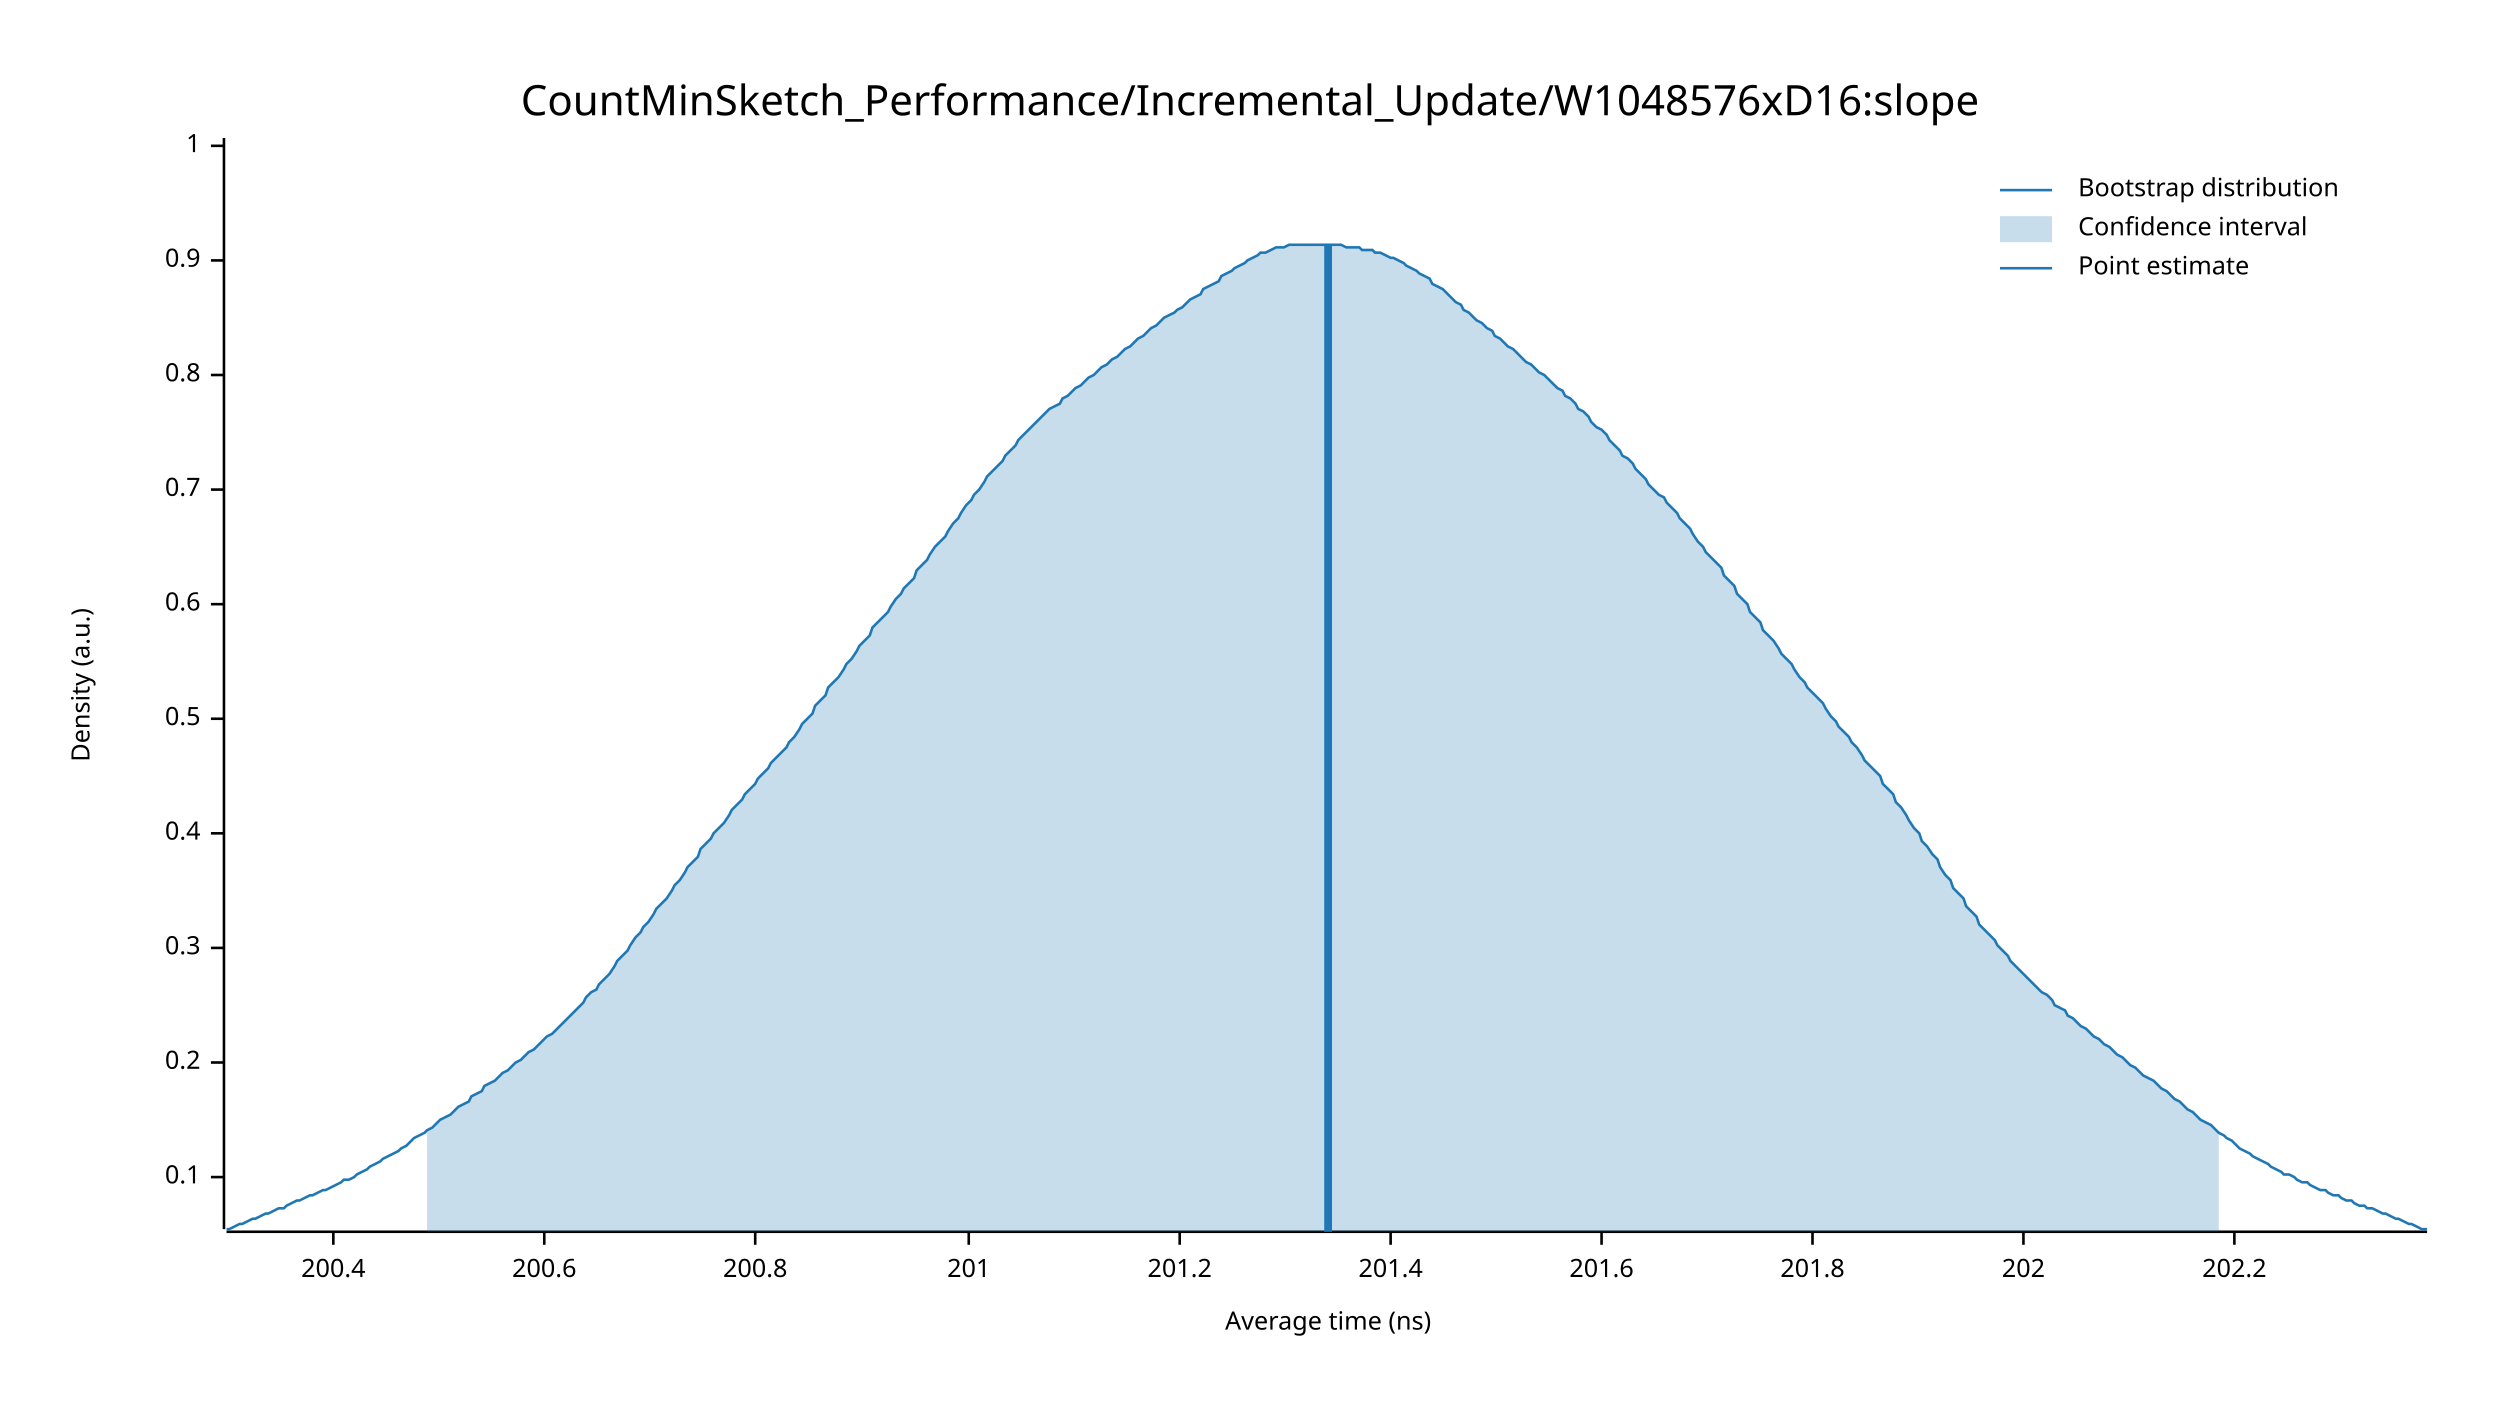
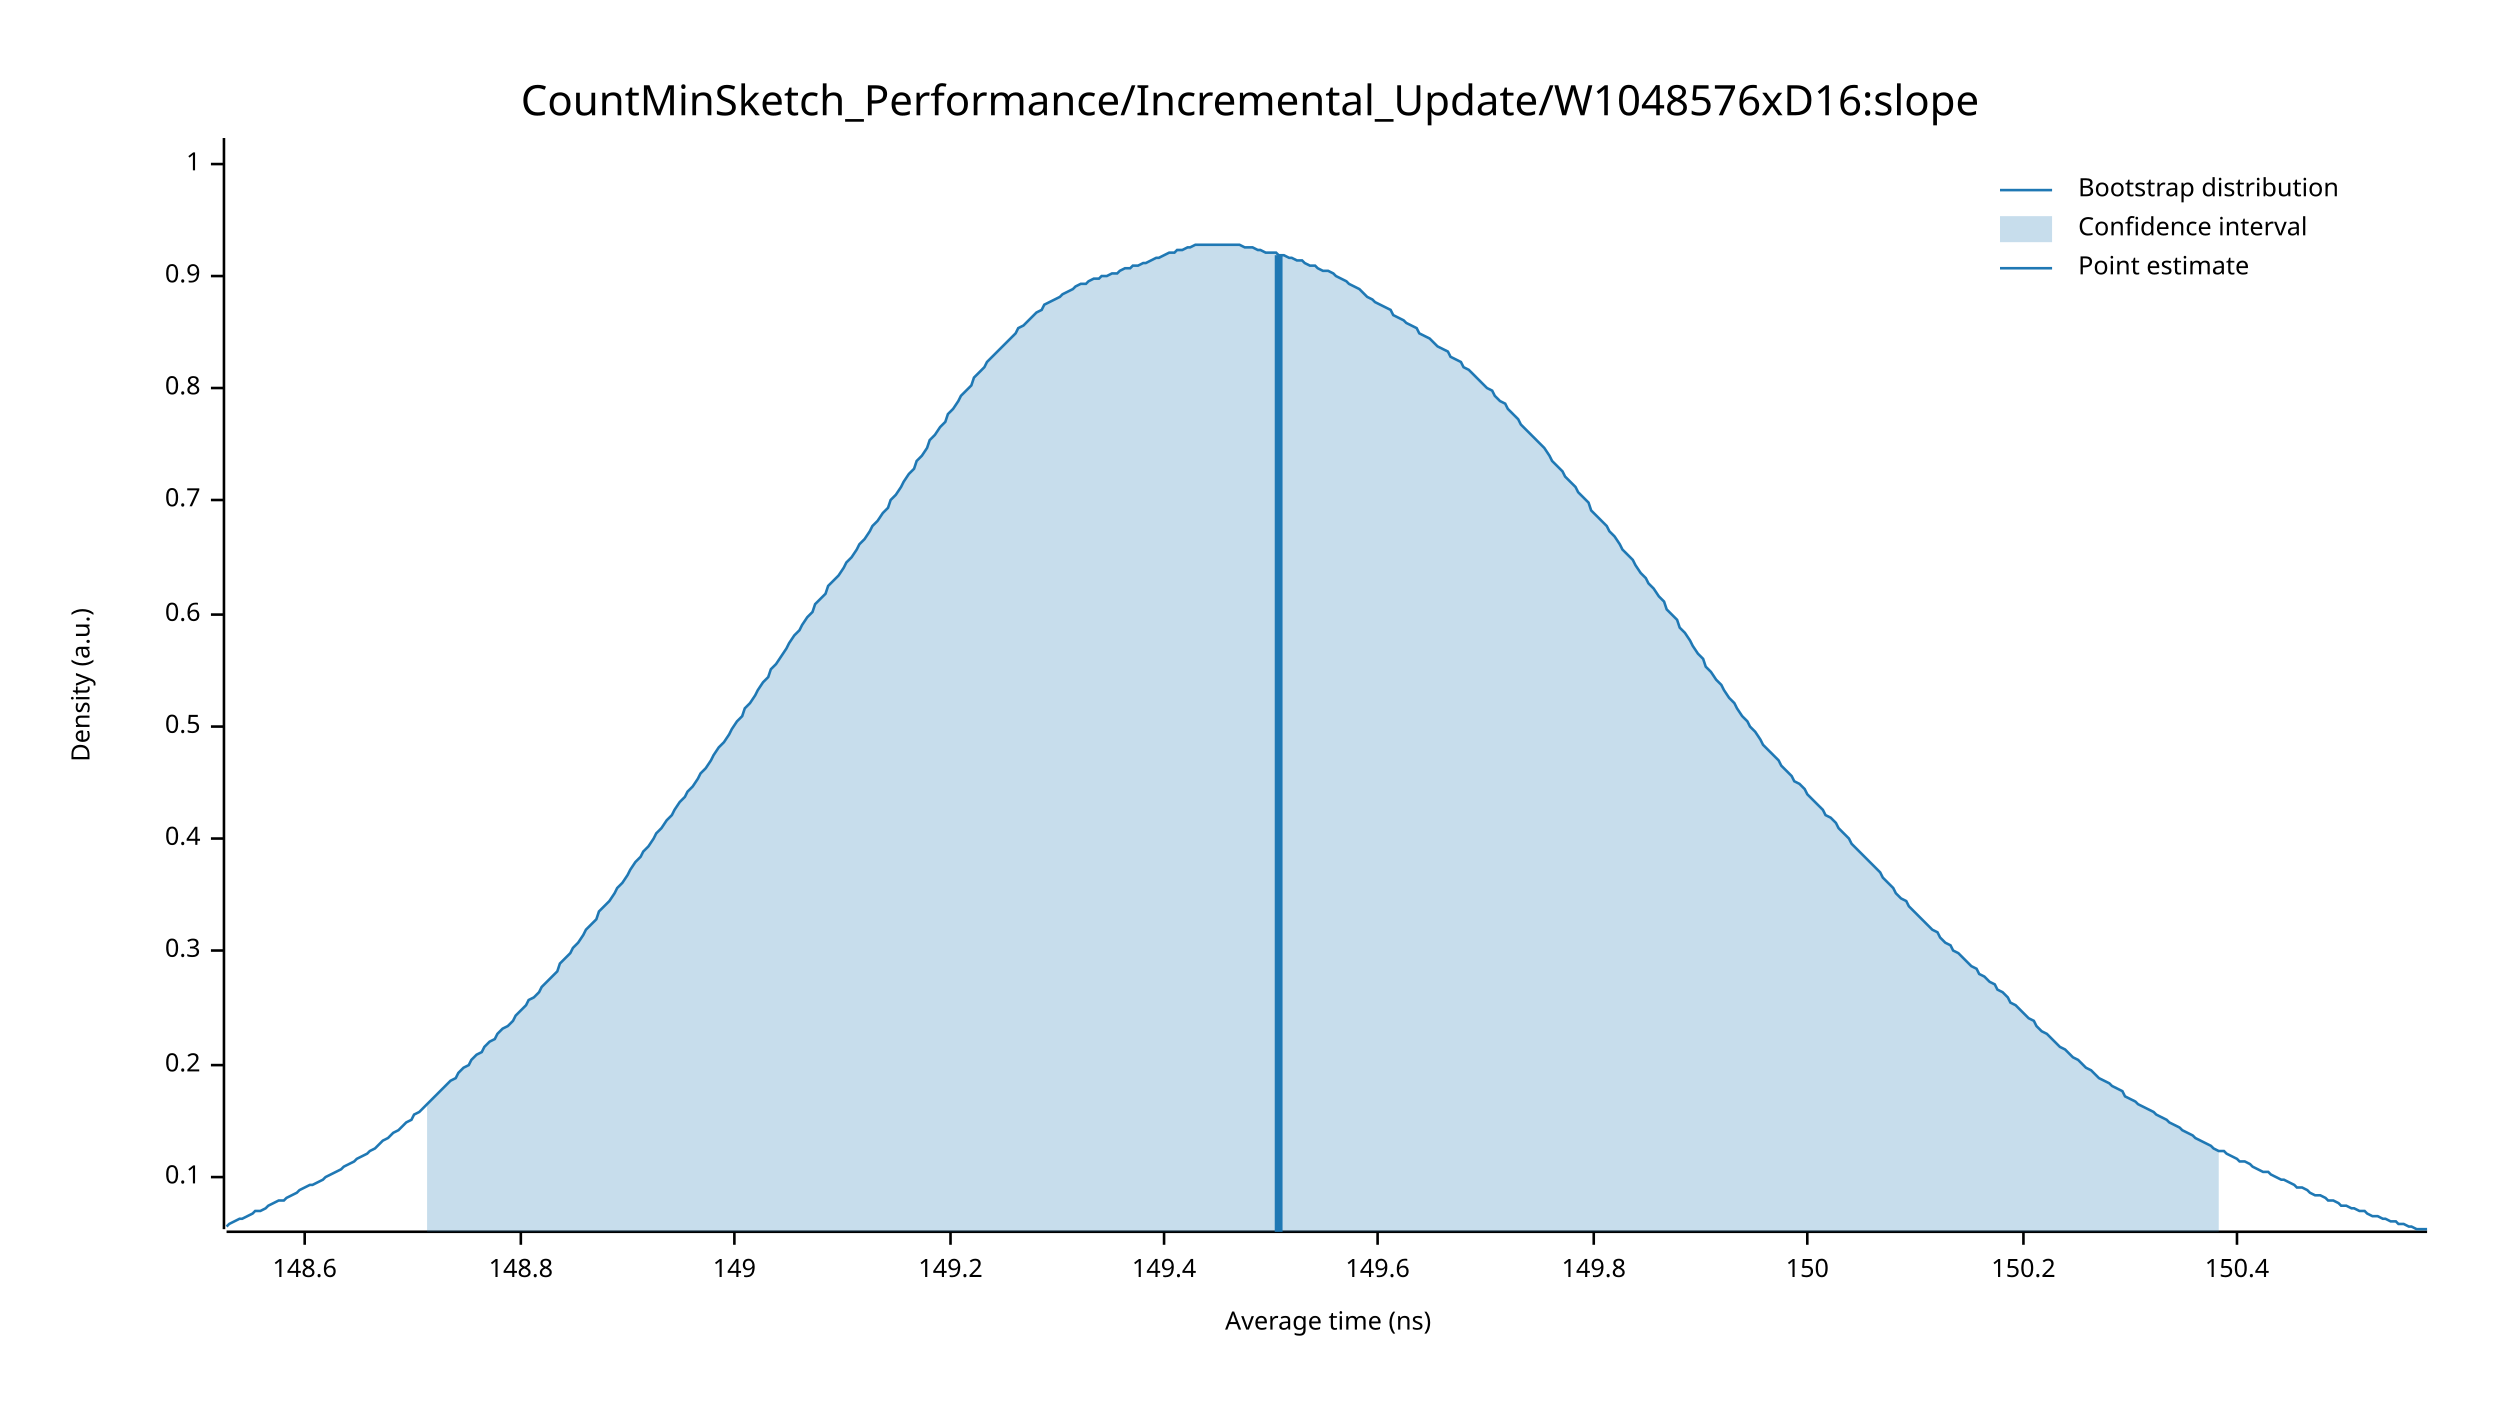
<svg xmlns="http://www.w3.org/2000/svg" width="960" height="540" viewBox="0 0 960 540">
  <text x="480" y="32" dy="0.76em" text-anchor="middle" font-family="sans-serif" font-size="16.129" opacity="1" fill="#000000">
CountMinSketch_Performance/Incremental_Update/W1048576xD16:slope
</text>
  <text x="27" y="263" dy="0.76em" text-anchor="middle" font-family="sans-serif" font-size="9.677" opacity="1" fill="#000000" transform="rotate(270, 27, 263)">
Density (a.u.)
</text>
  <text x="510" y="513" dy="-0.5ex" text-anchor="middle" font-family="sans-serif" font-size="9.677" opacity="1" fill="#000000">
Average time (ns)
</text>
  <polyline fill="none" opacity="1" stroke="#000000" stroke-width="1" points="86,53 86,472 " />
  <text x="77" y="452" dy="0.5ex" text-anchor="end" font-family="sans-serif" font-size="9.677" opacity="1" fill="#000000">
0.1
</text>
  <polyline fill="none" opacity="1" stroke="#000000" stroke-width="1" points="81,452 86,452 " />
-   <text x="77" y="408" dy="0.5ex" text-anchor="end" font-family="sans-serif" font-size="9.677" opacity="1" fill="#000000">
+   <text x="77" y="409" dy="0.5ex" text-anchor="end" font-family="sans-serif" font-size="9.677" opacity="1" fill="#000000">
0.2
</text>
-   <polyline fill="none" opacity="1" stroke="#000000" stroke-width="1" points="81,408 86,408 " />
-   <text x="77" y="364" dy="0.5ex" text-anchor="end" font-family="sans-serif" font-size="9.677" opacity="1" fill="#000000">
+   <polyline fill="none" opacity="1" stroke="#000000" stroke-width="1" points="81,409 86,409 " />
+   <text x="77" y="365" dy="0.5ex" text-anchor="end" font-family="sans-serif" font-size="9.677" opacity="1" fill="#000000">
0.3
</text>
-   <polyline fill="none" opacity="1" stroke="#000000" stroke-width="1" points="81,364 86,364 " />
-   <text x="77" y="320" dy="0.5ex" text-anchor="end" font-family="sans-serif" font-size="9.677" opacity="1" fill="#000000">
+   <polyline fill="none" opacity="1" stroke="#000000" stroke-width="1" points="81,365 86,365 " />
+   <text x="77" y="322" dy="0.5ex" text-anchor="end" font-family="sans-serif" font-size="9.677" opacity="1" fill="#000000">
0.4
</text>
-   <polyline fill="none" opacity="1" stroke="#000000" stroke-width="1" points="81,320 86,320 " />
-   <text x="77" y="276" dy="0.5ex" text-anchor="end" font-family="sans-serif" font-size="9.677" opacity="1" fill="#000000">
+   <polyline fill="none" opacity="1" stroke="#000000" stroke-width="1" points="81,322 86,322 " />
+   <text x="77" y="279" dy="0.5ex" text-anchor="end" font-family="sans-serif" font-size="9.677" opacity="1" fill="#000000">
0.5
</text>
-   <polyline fill="none" opacity="1" stroke="#000000" stroke-width="1" points="81,276 86,276 " />
-   <text x="77" y="232" dy="0.5ex" text-anchor="end" font-family="sans-serif" font-size="9.677" opacity="1" fill="#000000">
+   <polyline fill="none" opacity="1" stroke="#000000" stroke-width="1" points="81,279 86,279 " />
+   <text x="77" y="236" dy="0.5ex" text-anchor="end" font-family="sans-serif" font-size="9.677" opacity="1" fill="#000000">
0.6
</text>
-   <polyline fill="none" opacity="1" stroke="#000000" stroke-width="1" points="81,232 86,232 " />
-   <text x="77" y="188" dy="0.5ex" text-anchor="end" font-family="sans-serif" font-size="9.677" opacity="1" fill="#000000">
+   <polyline fill="none" opacity="1" stroke="#000000" stroke-width="1" points="81,236 86,236 " />
+   <text x="77" y="192" dy="0.5ex" text-anchor="end" font-family="sans-serif" font-size="9.677" opacity="1" fill="#000000">
0.7
</text>
-   <polyline fill="none" opacity="1" stroke="#000000" stroke-width="1" points="81,188 86,188 " />
-   <text x="77" y="144" dy="0.5ex" text-anchor="end" font-family="sans-serif" font-size="9.677" opacity="1" fill="#000000">
+   <polyline fill="none" opacity="1" stroke="#000000" stroke-width="1" points="81,192 86,192 " />
+   <text x="77" y="149" dy="0.5ex" text-anchor="end" font-family="sans-serif" font-size="9.677" opacity="1" fill="#000000">
0.8
</text>
-   <polyline fill="none" opacity="1" stroke="#000000" stroke-width="1" points="81,144 86,144 " />
-   <text x="77" y="100" dy="0.5ex" text-anchor="end" font-family="sans-serif" font-size="9.677" opacity="1" fill="#000000">
+   <polyline fill="none" opacity="1" stroke="#000000" stroke-width="1" points="81,149 86,149 " />
+   <text x="77" y="106" dy="0.5ex" text-anchor="end" font-family="sans-serif" font-size="9.677" opacity="1" fill="#000000">
0.9
</text>
-   <polyline fill="none" opacity="1" stroke="#000000" stroke-width="1" points="81,100 86,100 " />
-   <text x="77" y="56" dy="0.5ex" text-anchor="end" font-family="sans-serif" font-size="9.677" opacity="1" fill="#000000">
+   <polyline fill="none" opacity="1" stroke="#000000" stroke-width="1" points="81,106 86,106 " />
+   <text x="77" y="63" dy="0.5ex" text-anchor="end" font-family="sans-serif" font-size="9.677" opacity="1" fill="#000000">
1
</text>
-   <polyline fill="none" opacity="1" stroke="#000000" stroke-width="1" points="81,56 86,56 " />
+   <polyline fill="none" opacity="1" stroke="#000000" stroke-width="1" points="81,63 86,63 " />
  <polyline fill="none" opacity="1" stroke="#000000" stroke-width="1" points="87,473 932,473 " />
-   <text x="128" y="483" dy="0.76em" text-anchor="middle" font-family="sans-serif" font-size="9.677" opacity="1" fill="#000000">
- 200.4
+   <text x="117" y="483" dy="0.76em" text-anchor="middle" font-family="sans-serif" font-size="9.677" opacity="1" fill="#000000">
+ 148.6
</text>
-   <polyline fill="none" opacity="1" stroke="#000000" stroke-width="1" points="128,473 128,478 " />
-   <text x="209" y="483" dy="0.76em" text-anchor="middle" font-family="sans-serif" font-size="9.677" opacity="1" fill="#000000">
- 200.6
+   <polyline fill="none" opacity="1" stroke="#000000" stroke-width="1" points="117,473 117,478 " />
+   <text x="200" y="483" dy="0.76em" text-anchor="middle" font-family="sans-serif" font-size="9.677" opacity="1" fill="#000000">
+ 148.8
</text>
-   <polyline fill="none" opacity="1" stroke="#000000" stroke-width="1" points="209,473 209,478 " />
-   <text x="290" y="483" dy="0.76em" text-anchor="middle" font-family="sans-serif" font-size="9.677" opacity="1" fill="#000000">
- 200.8
+   <polyline fill="none" opacity="1" stroke="#000000" stroke-width="1" points="200,473 200,478 " />
+   <text x="282" y="483" dy="0.76em" text-anchor="middle" font-family="sans-serif" font-size="9.677" opacity="1" fill="#000000">
+ 149
</text>
-   <polyline fill="none" opacity="1" stroke="#000000" stroke-width="1" points="290,473 290,478 " />
-   <text x="372" y="483" dy="0.76em" text-anchor="middle" font-family="sans-serif" font-size="9.677" opacity="1" fill="#000000">
- 201
+   <polyline fill="none" opacity="1" stroke="#000000" stroke-width="1" points="282,473 282,478 " />
+   <text x="365" y="483" dy="0.76em" text-anchor="middle" font-family="sans-serif" font-size="9.677" opacity="1" fill="#000000">
+ 149.2
</text>
-   <polyline fill="none" opacity="1" stroke="#000000" stroke-width="1" points="372,473 372,478 " />
-   <text x="453" y="483" dy="0.76em" text-anchor="middle" font-family="sans-serif" font-size="9.677" opacity="1" fill="#000000">
- 201.2
+   <polyline fill="none" opacity="1" stroke="#000000" stroke-width="1" points="365,473 365,478 " />
+   <text x="447" y="483" dy="0.76em" text-anchor="middle" font-family="sans-serif" font-size="9.677" opacity="1" fill="#000000">
+ 149.4
</text>
-   <polyline fill="none" opacity="1" stroke="#000000" stroke-width="1" points="453,473 453,478 " />
-   <text x="534" y="483" dy="0.76em" text-anchor="middle" font-family="sans-serif" font-size="9.677" opacity="1" fill="#000000">
- 201.4
+   <polyline fill="none" opacity="1" stroke="#000000" stroke-width="1" points="447,473 447,478 " />
+   <text x="529" y="483" dy="0.76em" text-anchor="middle" font-family="sans-serif" font-size="9.677" opacity="1" fill="#000000">
+ 149.6
</text>
-   <polyline fill="none" opacity="1" stroke="#000000" stroke-width="1" points="534,473 534,478 " />
-   <text x="615" y="483" dy="0.76em" text-anchor="middle" font-family="sans-serif" font-size="9.677" opacity="1" fill="#000000">
- 201.6
+   <polyline fill="none" opacity="1" stroke="#000000" stroke-width="1" points="529,473 529,478 " />
+   <text x="612" y="483" dy="0.76em" text-anchor="middle" font-family="sans-serif" font-size="9.677" opacity="1" fill="#000000">
+ 149.8
</text>
-   <polyline fill="none" opacity="1" stroke="#000000" stroke-width="1" points="615,473 615,478 " />
-   <text x="696" y="483" dy="0.76em" text-anchor="middle" font-family="sans-serif" font-size="9.677" opacity="1" fill="#000000">
- 201.8
+   <polyline fill="none" opacity="1" stroke="#000000" stroke-width="1" points="612,473 612,478 " />
+   <text x="694" y="483" dy="0.76em" text-anchor="middle" font-family="sans-serif" font-size="9.677" opacity="1" fill="#000000">
+ 150
</text>
-   <polyline fill="none" opacity="1" stroke="#000000" stroke-width="1" points="696,473 696,478 " />
+   <polyline fill="none" opacity="1" stroke="#000000" stroke-width="1" points="694,473 694,478 " />
  <text x="777" y="483" dy="0.76em" text-anchor="middle" font-family="sans-serif" font-size="9.677" opacity="1" fill="#000000">
- 202
+ 150.2
</text>
  <polyline fill="none" opacity="1" stroke="#000000" stroke-width="1" points="777,473 777,478 " />
-   <text x="858" y="483" dy="0.76em" text-anchor="middle" font-family="sans-serif" font-size="9.677" opacity="1" fill="#000000">
- 202.2
+   <text x="859" y="483" dy="0.76em" text-anchor="middle" font-family="sans-serif" font-size="9.677" opacity="1" fill="#000000">
+ 150.4
</text>
-   <polyline fill="none" opacity="1" stroke="#000000" stroke-width="1" points="858,473 858,478 " />
-   <polyline fill="none" opacity="1" stroke="#1F78B4" stroke-width="1" points="87,472 88,472 90,471 92,470 93,470 95,469 97,468 98,468 100,467 102,466 103,466 105,465 107,464 109,464 110,463 112,462 114,461 115,461 117,460 119,459 120,459 122,458 124,457 125,457 127,456 129,455 131,454 132,453 134,453 136,452 137,451 139,450 141,449 142,448 144,447 146,446 147,445 149,444 151,443 153,442 154,441 156,440 158,438 159,437 161,436 163,435 164,434 166,433 168,431 169,430 171,429 173,428 175,426 176,425 178,424 180,423 181,421 183,420 185,419 186,417 188,416 190,415 191,414 193,412 195,411 197,409 198,408 200,407 202,405 203,404 205,403 207,401 208,400 210,398 212,397 214,395 215,394 217,392 219,390 220,389 222,387 224,385 225,383 227,381 229,380 230,378 232,376 234,374 236,371 237,369 239,367 241,365 242,363 244,360 246,358 247,356 249,354 251,351 252,349 254,347 256,345 258,342 259,340 261,338 263,335 264,333 266,331 268,329 269,326 271,324 273,322 274,320 276,318 278,316 280,313 281,311 283,309 285,307 286,305 288,303 290,301 291,299 293,297 295,295 296,293 298,291 300,289 302,287 303,285 305,283 307,280 308,278 310,276 312,274 313,271 315,269 317,267 318,264 320,262 322,260 324,257 325,255 327,253 329,250 330,248 332,246 334,244 335,241 337,239 339,237 341,235 342,233 344,230 346,228 347,226 349,224 351,222 352,219 354,217 356,215 357,213 359,210 361,208 363,206 364,204 366,201 368,199 369,197 371,194 373,192 374,190 376,188 378,185 379,183 381,181 383,179 385,177 386,175 388,173 390,171 391,169 393,167 395,165 396,164 398,162 400,160 401,159 403,157 405,156 407,155 408,153 410,152 412,150 413,149 415,148 417,146 418,145 420,144 422,142 423,141 425,140 427,138 429,137 430,136 432,134 434,133 435,132 437,130 439,129 440,128 442,126 444,125 445,124 447,122 449,121 451,120 452,119 454,118 456,116 457,115 459,114 461,113 462,111 464,110 466,109 468,108 469,106 471,105 473,104 474,103 476,102 478,101 479,100 481,99 483,98 484,97 486,97 488,96 490,95 491,95 493,95 495,94 496,94 498,94 500,94 501,94 503,94 505,94 506,94 508,94 510,94 512,94 513,94 515,94 517,95 518,95 520,95 522,95 523,96 525,96 527,96 528,97 530,97 532,98 534,99 535,99 537,100 539,101 540,102 542,103 544,104 545,105 547,106 549,107 550,109 552,110 554,111 556,113 557,114 559,116 561,117 562,119 564,120 566,122 567,123 569,124 571,126 573,127 574,129 576,130 578,132 579,133 581,134 583,136 584,137 586,139 588,140 589,141 591,143 593,144 595,146 596,147 598,149 600,150 601,152 603,153 605,155 606,157 608,158 610,160 611,162 613,164 615,165 617,167 618,169 620,171 622,173 623,175 625,176 627,178 628,180 630,182 632,184 633,186 635,188 637,190 639,191 640,193 642,195 644,197 645,199 647,201 649,203 650,205 652,208 654,210 655,212 657,214 659,216 661,218 662,221 664,223 666,225 667,228 669,230 671,232 672,235 674,237 676,239 677,242 679,244 681,246 683,249 684,251 686,253 688,255 689,257 691,260 693,262 694,264 696,266 698,268 700,270 701,272 703,275 705,277 706,279 708,281 710,283 711,285 713,287 715,290 716,292 718,294 720,296 722,298 723,301 725,303 727,305 728,308 730,310 732,313 733,315 735,318 737,320 738,323 740,325 742,328 744,330 745,333 747,336 749,338 750,341 752,343 754,345 755,348 757,350 759,352 760,355 762,357 764,359 766,361 767,363 769,365 771,367 772,369 774,371 776,373 777,374 779,376 781,378 782,379 784,381 786,382 788,384 789,386 791,387 793,388 794,390 796,391 798,393 799,394 801,395 803,397 804,398 806,399 808,401 810,402 811,403 813,405 815,406 816,407 818,409 820,410 821,411 823,413 825,414 827,415 828,416 830,418 832,419 833,420 835,422 837,423 838,424 840,426 842,427 843,428 845,430 847,431 849,432 850,433 852,435 854,436 855,437 857,438 859,440 860,441 862,442 864,443 865,444 867,445 869,446 871,447 872,448 874,449 876,450 877,451 879,451 881,452 882,453 884,454 886,454 887,455 889,456 891,457 893,457 894,458 896,459 898,459 899,460 901,461 903,461 904,462 906,463 908,463 909,464 911,464 913,465 915,466 916,466 918,467 920,468 921,468 923,469 925,470 926,470 928,471 930,472 932,472 " />
-   <polygon opacity="0.25" fill="#1F78B4" points="164,434 166,433 168,431 169,430 171,429 173,428 175,426 176,425 178,424 180,423 181,421 183,420 185,419 186,417 188,416 190,415 191,414 193,412 195,411 197,409 198,408 200,407 202,405 203,404 205,403 207,401 208,400 210,398 212,397 214,395 215,394 217,392 219,390 220,389 222,387 224,385 225,383 227,381 229,380 230,378 232,376 234,374 236,371 237,369 239,367 241,365 242,363 244,360 246,358 247,356 249,354 251,351 252,349 254,347 256,345 258,342 259,340 261,338 263,335 264,333 266,331 268,329 269,326 271,324 273,322 274,320 276,318 278,316 280,313 281,311 283,309 285,307 286,305 288,303 290,301 291,299 293,297 295,295 296,293 298,291 300,289 302,287 303,285 305,283 307,280 308,278 310,276 312,274 313,271 315,269 317,267 318,264 320,262 322,260 324,257 325,255 327,253 329,250 330,248 332,246 334,244 335,241 337,239 339,237 341,235 342,233 344,230 346,228 347,226 349,224 351,222 352,219 354,217 356,215 357,213 359,210 361,208 363,206 364,204 366,201 368,199 369,197 371,194 373,192 374,190 376,188 378,185 379,183 381,181 383,179 385,177 386,175 388,173 390,171 391,169 393,167 395,165 396,164 398,162 400,160 401,159 403,157 405,156 407,155 408,153 410,152 412,150 413,149 415,148 417,146 418,145 420,144 422,142 423,141 425,140 427,138 429,137 430,136 432,134 434,133 435,132 437,130 439,129 440,128 442,126 444,125 445,124 447,122 449,121 451,120 452,119 454,118 456,116 457,115 459,114 461,113 462,111 464,110 466,109 468,108 469,106 471,105 473,104 474,103 476,102 478,101 479,100 481,99 483,98 484,97 486,97 488,96 490,95 491,95 493,95 495,94 496,94 498,94 500,94 501,94 503,94 505,94 506,94 508,94 510,94 512,94 513,94 515,94 517,95 518,95 520,95 522,95 523,96 525,96 527,96 528,97 530,97 532,98 534,99 535,99 537,100 539,101 540,102 542,103 544,104 545,105 547,106 549,107 550,109 552,110 554,111 556,113 557,114 559,116 561,117 562,119 564,120 566,122 567,123 569,124 571,126 573,127 574,129 576,130 578,132 579,133 581,134 583,136 584,137 586,139 588,140 589,141 591,143 593,144 595,146 596,147 598,149 600,150 601,152 603,153 605,155 606,157 608,158 610,160 611,162 613,164 615,165 617,167 618,169 620,171 622,173 623,175 625,176 627,178 628,180 630,182 632,184 633,186 635,188 637,190 639,191 640,193 642,195 644,197 645,199 647,201 649,203 650,205 652,208 654,210 655,212 657,214 659,216 661,218 662,221 664,223 666,225 667,228 669,230 671,232 672,235 674,237 676,239 677,242 679,244 681,246 683,249 684,251 686,253 688,255 689,257 691,260 693,262 694,264 696,266 698,268 700,270 701,272 703,275 705,277 706,279 708,281 710,283 711,285 713,287 715,290 716,292 718,294 720,296 722,298 723,301 725,303 727,305 728,308 730,310 732,313 733,315 735,318 737,320 738,323 740,325 742,328 744,330 745,333 747,336 749,338 750,341 752,343 754,345 755,348 757,350 759,352 760,355 762,357 764,359 766,361 767,363 769,365 771,367 772,369 774,371 776,373 777,374 779,376 781,378 782,379 784,381 786,382 788,384 789,386 791,387 793,388 794,390 796,391 798,393 799,394 801,395 803,397 804,398 806,399 808,401 810,402 811,403 813,405 815,406 816,407 818,409 820,410 821,411 823,413 825,414 827,415 828,416 830,418 832,419 833,420 835,422 837,423 838,424 840,426 842,427 843,428 845,430 847,431 849,432 850,433 852,435 852,473 164,473 " />
-   <polyline fill="none" opacity="1" stroke="#1F78B4" stroke-width="3" points="510,473 510,94 " />
+   <polyline fill="none" opacity="1" stroke="#000000" stroke-width="1" points="859,473 859,478 " />
+   <polyline fill="none" opacity="1" stroke="#1F78B4" stroke-width="1" points="87,471 88,470 90,469 92,468 93,468 95,467 97,466 98,465 100,465 102,464 103,463 105,462 107,461 109,461 110,460 112,459 114,458 115,457 117,456 119,455 120,455 122,454 124,453 125,452 127,451 129,450 131,449 132,448 134,447 136,446 137,445 139,444 141,443 142,442 144,441 146,439 147,438 149,437 151,435 153,434 154,433 156,431 158,430 159,428 161,427 163,425 164,424 166,422 168,420 169,419 171,417 173,415 175,414 176,412 178,410 180,409 181,407 183,405 185,404 186,402 188,400 190,399 191,397 193,395 195,394 197,392 198,390 200,388 202,386 203,384 205,383 207,381 208,379 210,377 212,375 214,373 215,370 217,368 219,366 220,364 222,362 224,359 225,357 227,355 229,353 230,350 232,348 234,346 236,343 237,341 239,339 241,336 242,334 244,331 246,329 247,327 249,325 251,322 252,320 254,318 256,315 258,313 259,311 261,308 263,306 264,304 266,302 268,299 269,297 271,295 273,292 274,290 276,287 278,285 280,282 281,280 283,277 285,275 286,272 288,270 290,267 291,265 293,262 295,260 296,257 298,255 300,252 302,249 303,247 305,244 307,242 308,240 310,237 312,235 313,232 315,230 317,228 318,225 320,223 322,221 324,218 325,216 327,214 329,211 330,209 332,207 334,204 335,202 337,200 339,197 341,195 342,192 344,190 346,187 347,185 349,182 351,180 352,177 354,175 356,172 357,169 359,167 361,164 363,162 364,159 366,157 368,154 369,152 371,150 373,148 374,145 376,143 378,141 379,139 381,137 383,135 385,133 386,132 388,130 390,128 391,126 393,125 395,123 396,122 398,120 400,119 401,117 403,116 405,115 407,114 408,113 410,112 412,111 413,110 415,109 417,109 418,108 420,107 422,107 423,106 425,106 427,105 429,105 430,104 432,103 434,103 435,102 437,102 439,101 440,101 442,100 444,99 445,99 447,98 449,97 451,97 452,96 454,96 456,95 457,95 459,94 461,94 462,94 464,94 466,94 468,94 469,94 471,94 473,94 474,94 476,94 478,95 479,95 481,95 483,96 484,96 486,97 488,97 490,97 491,98 493,98 495,99 496,99 498,100 500,100 501,101 503,102 505,102 506,103 508,104 510,104 512,105 513,106 515,107 517,108 518,109 520,110 522,111 523,112 525,114 527,115 528,116 530,117 532,118 534,119 535,121 537,122 539,123 540,124 542,125 544,126 545,128 547,129 549,130 550,131 552,133 554,134 556,135 557,137 559,138 561,139 562,141 564,142 566,144 567,145 569,147 571,149 573,150 574,152 576,154 578,155 579,157 581,159 583,161 584,163 586,165 588,167 589,168 591,170 593,172 595,175 596,177 598,179 600,181 601,183 603,185 605,187 606,189 608,191 610,193 611,196 613,198 615,200 617,202 618,204 620,206 622,209 623,211 625,213 627,215 628,217 630,220 632,222 633,224 635,226 637,229 639,231 640,234 642,236 644,238 645,241 647,243 649,246 650,248 652,251 654,253 655,256 657,258 659,261 661,263 662,265 664,268 666,270 667,272 669,275 671,277 672,279 674,281 676,284 677,286 679,288 681,290 683,292 684,294 686,296 688,298 689,300 691,301 693,303 694,305 696,307 698,309 700,311 701,313 703,314 705,316 706,318 708,320 710,322 711,324 713,326 715,328 716,329 718,331 720,333 722,335 723,337 725,339 727,341 728,343 730,345 732,346 733,348 735,350 737,352 738,353 740,355 742,357 744,358 745,360 747,362 749,363 750,365 752,366 754,368 755,369 757,371 759,372 760,374 762,375 764,377 766,378 767,380 769,381 771,383 772,385 774,386 776,388 777,389 779,391 781,392 782,394 784,396 786,397 788,399 789,400 791,402 793,403 794,404 796,406 798,407 799,408 801,410 803,411 804,412 806,414 808,415 810,416 811,417 813,418 815,419 816,421 818,422 820,423 821,424 823,425 825,426 827,427 828,428 830,429 832,430 833,431 835,432 837,433 838,434 840,435 842,436 843,437 845,438 847,439 849,440 850,441 852,442 854,442 855,443 857,444 859,445 860,446 862,446 864,447 865,448 867,449 869,450 871,450 872,451 874,452 876,453 877,453 879,454 881,455 882,456 884,456 886,457 887,458 889,459 891,459 893,460 894,461 896,461 898,462 899,463 901,463 903,464 904,464 906,465 908,465 909,466 911,467 913,467 915,468 916,468 918,469 920,469 921,470 923,470 925,471 926,471 928,472 930,472 932,472 " />
+   <polygon opacity="0.25" fill="#1F78B4" points="164,424 166,422 168,420 169,419 171,417 173,415 175,414 176,412 178,410 180,409 181,407 183,405 185,404 186,402 188,400 190,399 191,397 193,395 195,394 197,392 198,390 200,388 202,386 203,384 205,383 207,381 208,379 210,377 212,375 214,373 215,370 217,368 219,366 220,364 222,362 224,359 225,357 227,355 229,353 230,350 232,348 234,346 236,343 237,341 239,339 241,336 242,334 244,331 246,329 247,327 249,325 251,322 252,320 254,318 256,315 258,313 259,311 261,308 263,306 264,304 266,302 268,299 269,297 271,295 273,292 274,290 276,287 278,285 280,282 281,280 283,277 285,275 286,272 288,270 290,267 291,265 293,262 295,260 296,257 298,255 300,252 302,249 303,247 305,244 307,242 308,240 310,237 312,235 313,232 315,230 317,228 318,225 320,223 322,221 324,218 325,216 327,214 329,211 330,209 332,207 334,204 335,202 337,200 339,197 341,195 342,192 344,190 346,187 347,185 349,182 351,180 352,177 354,175 356,172 357,169 359,167 361,164 363,162 364,159 366,157 368,154 369,152 371,150 373,148 374,145 376,143 378,141 379,139 381,137 383,135 385,133 386,132 388,130 390,128 391,126 393,125 395,123 396,122 398,120 400,119 401,117 403,116 405,115 407,114 408,113 410,112 412,111 413,110 415,109 417,109 418,108 420,107 422,107 423,106 425,106 427,105 429,105 430,104 432,103 434,103 435,102 437,102 439,101 440,101 442,100 444,99 445,99 447,98 449,97 451,97 452,96 454,96 456,95 457,95 459,94 461,94 462,94 464,94 466,94 468,94 469,94 471,94 473,94 474,94 476,94 478,95 479,95 481,95 483,96 484,96 486,97 488,97 490,97 491,98 493,98 495,99 496,99 498,100 500,100 501,101 503,102 505,102 506,103 508,104 510,104 512,105 513,106 515,107 517,108 518,109 520,110 522,111 523,112 525,114 527,115 528,116 530,117 532,118 534,119 535,121 537,122 539,123 540,124 542,125 544,126 545,128 547,129 549,130 550,131 552,133 554,134 556,135 557,137 559,138 561,139 562,141 564,142 566,144 567,145 569,147 571,149 573,150 574,152 576,154 578,155 579,157 581,159 583,161 584,163 586,165 588,167 589,168 591,170 593,172 595,175 596,177 598,179 600,181 601,183 603,185 605,187 606,189 608,191 610,193 611,196 613,198 615,200 617,202 618,204 620,206 622,209 623,211 625,213 627,215 628,217 630,220 632,222 633,224 635,226 637,229 639,231 640,234 642,236 644,238 645,241 647,243 649,246 650,248 652,251 654,253 655,256 657,258 659,261 661,263 662,265 664,268 666,270 667,272 669,275 671,277 672,279 674,281 676,284 677,286 679,288 681,290 683,292 684,294 686,296 688,298 689,300 691,301 693,303 694,305 696,307 698,309 700,311 701,313 703,314 705,316 706,318 708,320 710,322 711,324 713,326 715,328 716,329 718,331 720,333 722,335 723,337 725,339 727,341 728,343 730,345 732,346 733,348 735,350 737,352 738,353 740,355 742,357 744,358 745,360 747,362 749,363 750,365 752,366 754,368 755,369 757,371 759,372 760,374 762,375 764,377 766,378 767,380 769,381 771,383 772,385 774,386 776,388 777,389 779,391 781,392 782,394 784,396 786,397 788,399 789,400 791,402 793,403 794,404 796,406 798,407 799,408 801,410 803,411 804,412 806,414 808,415 810,416 811,417 813,418 815,419 816,421 818,422 820,423 821,424 823,425 825,426 827,427 828,428 830,429 832,430 833,431 835,432 837,433 838,434 840,435 842,436 843,437 845,438 847,439 849,440 850,441 852,442 852,473 164,473 " />
+   <polyline fill="none" opacity="1" stroke="#1F78B4" stroke-width="3" points="491,473 491,98 " />
  <text x="798" y="68" dy="0.76em" text-anchor="start" font-family="sans-serif" font-size="9.677" opacity="1" fill="#000000">
Bootstrap distribution
</text>
  <text x="798" y="83" dy="0.76em" text-anchor="start" font-family="sans-serif" font-size="9.677" opacity="1" fill="#000000">
Confidence interval
</text>
  <text x="798" y="98" dy="0.76em" text-anchor="start" font-family="sans-serif" font-size="9.677" opacity="1" fill="#000000">
Point estimate
</text>
  <polyline fill="none" opacity="1" stroke="#1F78B4" stroke-width="1" points="768,73 788,73 " />
  <rect x="768" y="83" width="20" height="10" opacity="0.25" fill="#1F78B4" stroke="none" />
  <polyline fill="none" opacity="1" stroke="#1F78B4" stroke-width="1" points="768,103 788,103 " />
</svg>
